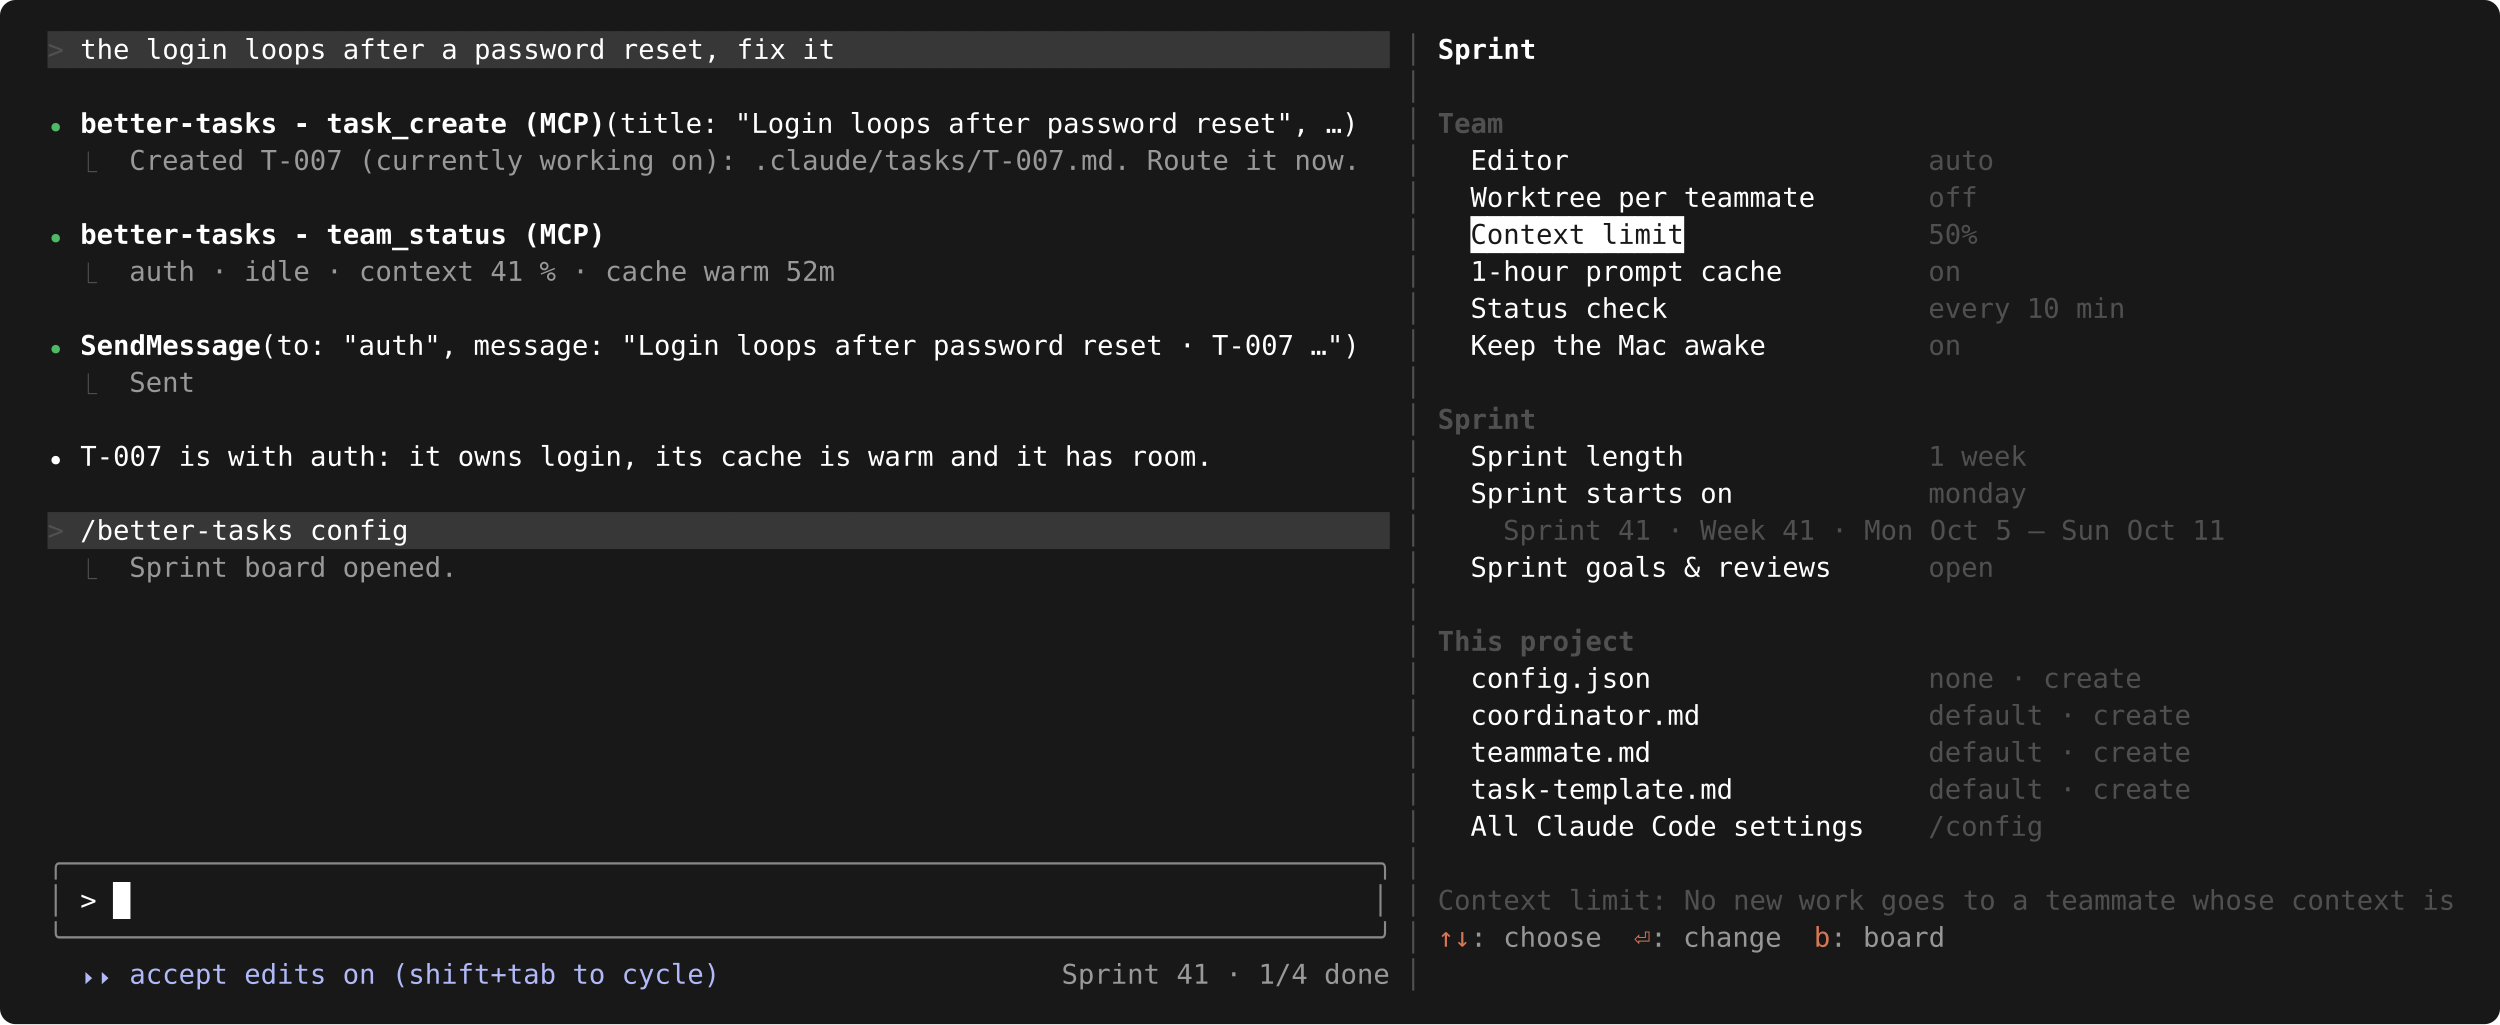
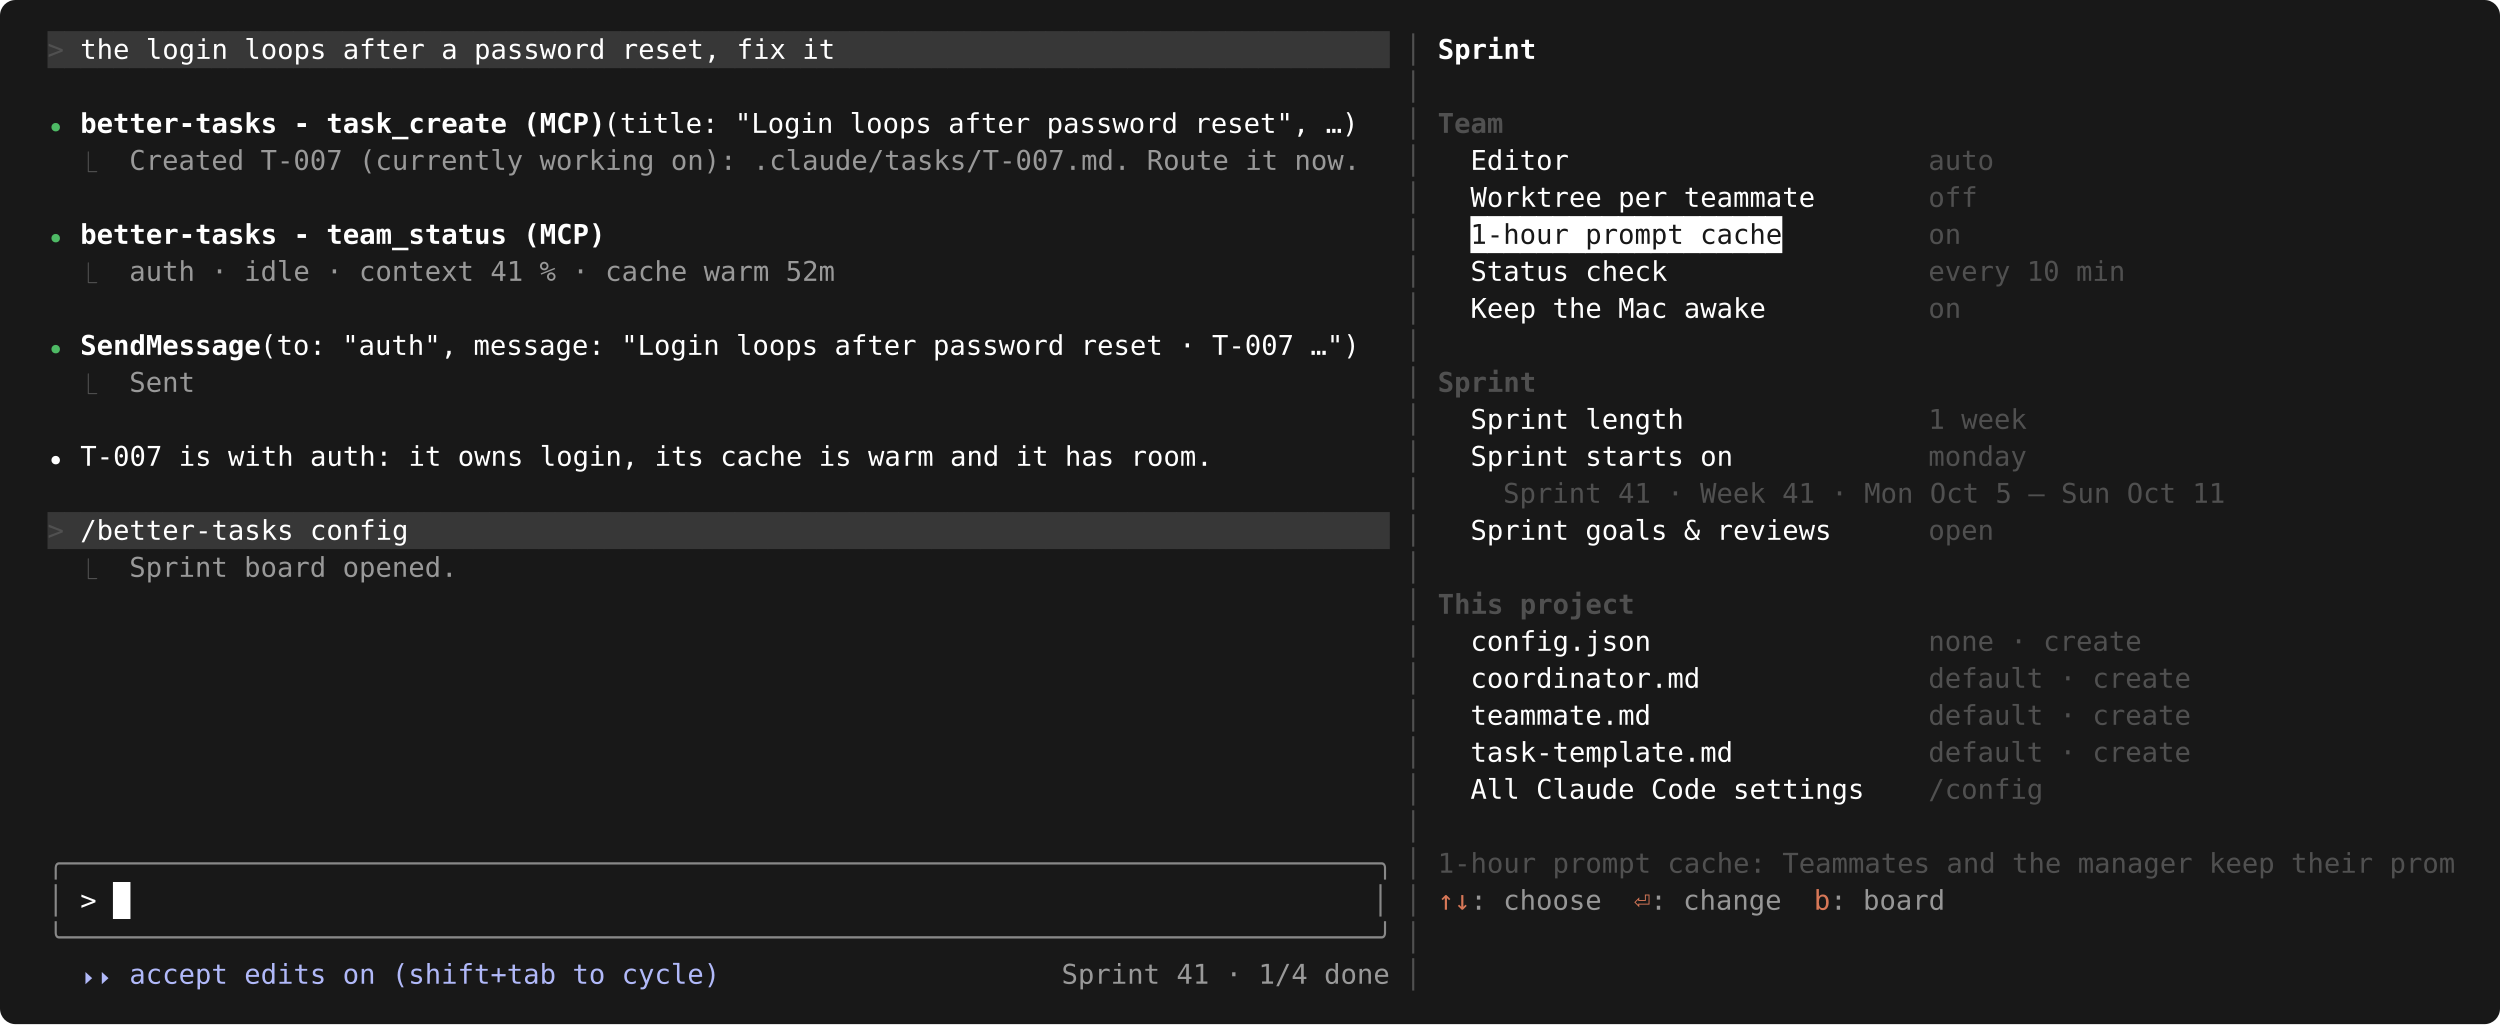
<svg xmlns="http://www.w3.org/2000/svg" width="1284" height="526" viewBox="0 0 1284 526" font-family="JetBrains Mono, SF Mono, Menlo, Consolas, monospace" font-size="14">
  <rect width="100%" height="100%" rx="8" fill="rgb(24,24,24)" />
  <rect x="24.4" y="16" width="9" height="19" fill="rgb(55,55,55)" />
  <rect x="32.8" y="16" width="9" height="19" fill="rgb(55,55,55)" />
  <rect x="41.2" y="16" width="9" height="19" fill="rgb(55,55,55)" />
  <rect x="49.6" y="16" width="9" height="19" fill="rgb(55,55,55)" />
  <rect x="58.0" y="16" width="9" height="19" fill="rgb(55,55,55)" />
  <rect x="66.4" y="16" width="9" height="19" fill="rgb(55,55,55)" />
  <rect x="74.8" y="16" width="9" height="19" fill="rgb(55,55,55)" />
  <rect x="83.2" y="16" width="9" height="19" fill="rgb(55,55,55)" />
  <rect x="91.6" y="16" width="9" height="19" fill="rgb(55,55,55)" />
  <rect x="100.0" y="16" width="9" height="19" fill="rgb(55,55,55)" />
  <rect x="108.4" y="16" width="9" height="19" fill="rgb(55,55,55)" />
  <rect x="116.8" y="16" width="9" height="19" fill="rgb(55,55,55)" />
  <rect x="125.2" y="16" width="9" height="19" fill="rgb(55,55,55)" />
  <rect x="133.6" y="16" width="9" height="19" fill="rgb(55,55,55)" />
  <rect x="142.0" y="16" width="9" height="19" fill="rgb(55,55,55)" />
  <rect x="150.4" y="16" width="9" height="19" fill="rgb(55,55,55)" />
  <rect x="158.8" y="16" width="9" height="19" fill="rgb(55,55,55)" />
  <rect x="167.2" y="16" width="9" height="19" fill="rgb(55,55,55)" />
  <rect x="175.6" y="16" width="9" height="19" fill="rgb(55,55,55)" />
  <rect x="184.0" y="16" width="9" height="19" fill="rgb(55,55,55)" />
  <rect x="192.4" y="16" width="9" height="19" fill="rgb(55,55,55)" />
  <rect x="200.8" y="16" width="9" height="19" fill="rgb(55,55,55)" />
  <rect x="209.2" y="16" width="9" height="19" fill="rgb(55,55,55)" />
  <rect x="217.6" y="16" width="9" height="19" fill="rgb(55,55,55)" />
  <rect x="226.0" y="16" width="9" height="19" fill="rgb(55,55,55)" />
  <rect x="234.4" y="16" width="9" height="19" fill="rgb(55,55,55)" />
  <rect x="242.8" y="16" width="9" height="19" fill="rgb(55,55,55)" />
  <rect x="251.2" y="16" width="9" height="19" fill="rgb(55,55,55)" />
  <rect x="259.6" y="16" width="9" height="19" fill="rgb(55,55,55)" />
  <rect x="268.0" y="16" width="9" height="19" fill="rgb(55,55,55)" />
  <rect x="276.4" y="16" width="9" height="19" fill="rgb(55,55,55)" />
  <rect x="284.8" y="16" width="9" height="19" fill="rgb(55,55,55)" />
  <rect x="293.2" y="16" width="9" height="19" fill="rgb(55,55,55)" />
  <rect x="301.6" y="16" width="9" height="19" fill="rgb(55,55,55)" />
  <rect x="310.0" y="16" width="9" height="19" fill="rgb(55,55,55)" />
  <rect x="318.4" y="16" width="9" height="19" fill="rgb(55,55,55)" />
  <rect x="326.8" y="16" width="9" height="19" fill="rgb(55,55,55)" />
  <rect x="335.2" y="16" width="9" height="19" fill="rgb(55,55,55)" />
  <rect x="343.6" y="16" width="9" height="19" fill="rgb(55,55,55)" />
  <rect x="352.0" y="16" width="9" height="19" fill="rgb(55,55,55)" />
  <rect x="360.4" y="16" width="9" height="19" fill="rgb(55,55,55)" />
  <rect x="368.8" y="16" width="9" height="19" fill="rgb(55,55,55)" />
  <rect x="377.2" y="16" width="9" height="19" fill="rgb(55,55,55)" />
  <rect x="385.6" y="16" width="9" height="19" fill="rgb(55,55,55)" />
  <rect x="394.0" y="16" width="9" height="19" fill="rgb(55,55,55)" />
  <rect x="402.4" y="16" width="9" height="19" fill="rgb(55,55,55)" />
  <rect x="410.8" y="16" width="9" height="19" fill="rgb(55,55,55)" />
  <rect x="419.2" y="16" width="9" height="19" fill="rgb(55,55,55)" />
  <rect x="427.6" y="16" width="9" height="19" fill="rgb(55,55,55)" />
  <rect x="436.0" y="16" width="9" height="19" fill="rgb(55,55,55)" />
  <rect x="444.4" y="16" width="9" height="19" fill="rgb(55,55,55)" />
  <rect x="452.8" y="16" width="9" height="19" fill="rgb(55,55,55)" />
  <rect x="461.2" y="16" width="9" height="19" fill="rgb(55,55,55)" />
  <rect x="469.6" y="16" width="9" height="19" fill="rgb(55,55,55)" />
  <rect x="478.0" y="16" width="9" height="19" fill="rgb(55,55,55)" />
  <rect x="486.4" y="16" width="9" height="19" fill="rgb(55,55,55)" />
  <rect x="494.8" y="16" width="9" height="19" fill="rgb(55,55,55)" />
  <rect x="503.2" y="16" width="9" height="19" fill="rgb(55,55,55)" />
  <rect x="511.6" y="16" width="9" height="19" fill="rgb(55,55,55)" />
  <rect x="520.0" y="16" width="9" height="19" fill="rgb(55,55,55)" />
  <rect x="528.4" y="16" width="9" height="19" fill="rgb(55,55,55)" />
  <rect x="536.8" y="16" width="9" height="19" fill="rgb(55,55,55)" />
  <rect x="545.2" y="16" width="9" height="19" fill="rgb(55,55,55)" />
  <rect x="553.6" y="16" width="9" height="19" fill="rgb(55,55,55)" />
  <rect x="562.0" y="16" width="9" height="19" fill="rgb(55,55,55)" />
  <rect x="570.4" y="16" width="9" height="19" fill="rgb(55,55,55)" />
  <rect x="578.8" y="16" width="9" height="19" fill="rgb(55,55,55)" />
  <rect x="587.2" y="16" width="9" height="19" fill="rgb(55,55,55)" />
  <rect x="595.6" y="16" width="9" height="19" fill="rgb(55,55,55)" />
  <rect x="604.0" y="16" width="9" height="19" fill="rgb(55,55,55)" />
  <rect x="612.4" y="16" width="9" height="19" fill="rgb(55,55,55)" />
  <rect x="620.8" y="16" width="9" height="19" fill="rgb(55,55,55)" />
  <rect x="629.2" y="16" width="9" height="19" fill="rgb(55,55,55)" />
  <rect x="637.6" y="16" width="9" height="19" fill="rgb(55,55,55)" />
  <rect x="646.0" y="16" width="9" height="19" fill="rgb(55,55,55)" />
  <rect x="654.4" y="16" width="9" height="19" fill="rgb(55,55,55)" />
  <rect x="662.8" y="16" width="9" height="19" fill="rgb(55,55,55)" />
  <rect x="671.2" y="16" width="9" height="19" fill="rgb(55,55,55)" />
  <rect x="679.6" y="16" width="9" height="19" fill="rgb(55,55,55)" />
  <rect x="688.0" y="16" width="9" height="19" fill="rgb(55,55,55)" />
  <rect x="696.4" y="16" width="9" height="19" fill="rgb(55,55,55)" />
  <rect x="704.8" y="16" width="9" height="19" fill="rgb(55,55,55)" />
  <text x="24.4" y="30.25" fill="rgb(80,80,80)" textLength="16.8" xml:space="preserve">&gt; </text>
  <text x="41.2" y="30.25" fill="rgb(255,255,255)" textLength="386.4" xml:space="preserve">the login loops after a password reset, fix it</text>
  <text x="721.6" y="30.25" fill="rgb(80,80,80)" textLength="8.4" xml:space="preserve">│</text>
  <text x="730.0" y="30.25" fill="rgb(255,255,255)" font-weight="bold" textLength="67.2" xml:space="preserve"> Sprint </text>
  <text x="721.6" y="49.25" fill="rgb(80,80,80)" textLength="8.4" xml:space="preserve">│</text>
  <text x="24.4" y="68.25" fill="rgb(78,186,101)" textLength="16.8" xml:space="preserve">⏺ </text>
  <text x="41.2" y="68.25" fill="rgb(255,255,255)" font-weight="bold" textLength="268.8" xml:space="preserve">better-tasks - task_create (MCP)</text>
  <text x="310.0" y="68.25" fill="rgb(255,255,255)" textLength="386.4" xml:space="preserve">(title: "Login loops after password reset", …)</text>
  <text x="721.6" y="68.25" fill="rgb(80,80,80)" textLength="8.4" xml:space="preserve">│</text>
  <text x="738.4" y="68.25" fill="rgb(80,80,80)" font-weight="bold" textLength="33.6" xml:space="preserve">Team</text>
  <text x="24.4" y="87.25" fill="rgb(80,80,80)" textLength="42.0" xml:space="preserve">  ⎿  </text>
  <text x="66.4" y="87.25" fill="rgb(153,153,153)" textLength="630.0" xml:space="preserve">Created T-007 (currently working on): .claude/tasks/T-007.md. Route it now.</text>
  <text x="721.6" y="87.25" fill="rgb(80,80,80)" textLength="8.4" xml:space="preserve">│</text>
  <text x="746.8" y="87.25" fill="rgb(255,255,255)" textLength="243.6" xml:space="preserve"> Editor                      </text>
  <text x="990.4" y="87.25" fill="rgb(80,80,80)" textLength="33.6" xml:space="preserve">auto</text>
  <text x="721.6" y="106.25" fill="rgb(80,80,80)" textLength="8.4" xml:space="preserve">│</text>
  <text x="746.8" y="106.25" fill="rgb(255,255,255)" textLength="243.6" xml:space="preserve"> Worktree per teammate       </text>
  <text x="990.4" y="106.25" fill="rgb(80,80,80)" textLength="25.2" xml:space="preserve">off</text>
  <rect x="755.2" y="111" width="9" height="19" fill="rgb(255,255,255)" />
  <rect x="763.6" y="111" width="9" height="19" fill="rgb(255,255,255)" />
  <rect x="772.0" y="111" width="9" height="19" fill="rgb(255,255,255)" />
  <rect x="780.4" y="111" width="9" height="19" fill="rgb(255,255,255)" />
  <rect x="788.8" y="111" width="9" height="19" fill="rgb(255,255,255)" />
  <rect x="797.2" y="111" width="9" height="19" fill="rgb(255,255,255)" />
  <rect x="805.6" y="111" width="9" height="19" fill="rgb(255,255,255)" />
  <rect x="814.0" y="111" width="9" height="19" fill="rgb(255,255,255)" />
  <rect x="822.4" y="111" width="9" height="19" fill="rgb(255,255,255)" />
  <rect x="830.8" y="111" width="9" height="19" fill="rgb(255,255,255)" />
  <rect x="839.2" y="111" width="9" height="19" fill="rgb(255,255,255)" />
  <rect x="847.6" y="111" width="9" height="19" fill="rgb(255,255,255)" />
  <rect x="856.0" y="111" width="9" height="19" fill="rgb(255,255,255)" />
+   <rect x="864.4" y="111" width="9" height="19" fill="rgb(255,255,255)" />
+   <rect x="872.8" y="111" width="9" height="19" fill="rgb(255,255,255)" />
+   <rect x="881.2" y="111" width="9" height="19" fill="rgb(255,255,255)" />
+   <rect x="889.6" y="111" width="9" height="19" fill="rgb(255,255,255)" />
+   <rect x="898.0" y="111" width="9" height="19" fill="rgb(255,255,255)" />
+   <rect x="906.4" y="111" width="9" height="19" fill="rgb(255,255,255)" />
  <text x="24.4" y="125.25" fill="rgb(78,186,101)" textLength="16.8" xml:space="preserve">⏺ </text>
  <text x="41.2" y="125.25" fill="rgb(255,255,255)" font-weight="bold" textLength="268.8" xml:space="preserve">better-tasks - team_status (MCP)</text>
  <text x="721.6" y="125.25" fill="rgb(80,80,80)" textLength="8.4" xml:space="preserve">│</text>
-   <text x="755.2" y="125.25" fill="rgb(24,24,24)" textLength="109.2" xml:space="preserve">Context limit</text>
-   <text x="990.4" y="125.25" fill="rgb(80,80,80)" textLength="25.2" xml:space="preserve">50%</text>
+   <text x="755.2" y="125.25" fill="rgb(24,24,24)" textLength="159.6" xml:space="preserve">1-hour prompt cache</text>
+   <text x="990.4" y="125.25" fill="rgb(80,80,80)" textLength="16.8" xml:space="preserve">on</text>
  <text x="24.4" y="144.25" fill="rgb(80,80,80)" textLength="42.0" xml:space="preserve">  ⎿  </text>
  <text x="66.4" y="144.25" fill="rgb(153,153,153)" textLength="361.2" xml:space="preserve">auth · idle · context 41 % · cache warm 52m</text>
  <text x="721.6" y="144.25" fill="rgb(80,80,80)" textLength="8.4" xml:space="preserve">│</text>
-   <text x="746.8" y="144.25" fill="rgb(255,255,255)" textLength="243.6" xml:space="preserve"> 1-hour prompt cache         </text>
-   <text x="990.4" y="144.25" fill="rgb(80,80,80)" textLength="16.8" xml:space="preserve">on</text>
+   <text x="746.8" y="144.25" fill="rgb(255,255,255)" textLength="243.6" xml:space="preserve"> Status check                </text>
+   <text x="990.4" y="144.25" fill="rgb(80,80,80)" textLength="100.8" xml:space="preserve">every 10 min</text>
  <text x="721.6" y="163.25" fill="rgb(80,80,80)" textLength="8.4" xml:space="preserve">│</text>
-   <text x="746.8" y="163.25" fill="rgb(255,255,255)" textLength="243.6" xml:space="preserve"> Status check                </text>
-   <text x="990.4" y="163.25" fill="rgb(80,80,80)" textLength="100.8" xml:space="preserve">every 10 min</text>
+   <text x="746.8" y="163.25" fill="rgb(255,255,255)" textLength="243.6" xml:space="preserve"> Keep the Mac awake          </text>
+   <text x="990.4" y="163.25" fill="rgb(80,80,80)" textLength="16.8" xml:space="preserve">on</text>
  <text x="24.4" y="182.25" fill="rgb(78,186,101)" textLength="16.8" xml:space="preserve">⏺ </text>
  <text x="41.2" y="182.25" fill="rgb(255,255,255)" font-weight="bold" textLength="92.4" xml:space="preserve">SendMessage</text>
  <text x="133.6" y="182.25" fill="rgb(255,255,255)" textLength="562.8" xml:space="preserve">(to: "auth", message: "Login loops after password reset · T-007 …")</text>
  <text x="721.6" y="182.25" fill="rgb(80,80,80)" textLength="8.4" xml:space="preserve">│</text>
-   <text x="746.8" y="182.25" fill="rgb(255,255,255)" textLength="243.6" xml:space="preserve"> Keep the Mac awake          </text>
-   <text x="990.4" y="182.25" fill="rgb(80,80,80)" textLength="16.8" xml:space="preserve">on</text>
  <text x="24.4" y="201.25" fill="rgb(80,80,80)" textLength="42.0" xml:space="preserve">  ⎿  </text>
  <text x="66.4" y="201.25" fill="rgb(153,153,153)" textLength="33.6" xml:space="preserve">Sent</text>
  <text x="721.6" y="201.25" fill="rgb(80,80,80)" textLength="8.4" xml:space="preserve">│</text>
+   <text x="738.4" y="201.25" fill="rgb(80,80,80)" font-weight="bold" textLength="50.4" xml:space="preserve">Sprint</text>
  <text x="721.6" y="220.25" fill="rgb(80,80,80)" textLength="8.4" xml:space="preserve">│</text>
-   <text x="738.4" y="220.25" fill="rgb(80,80,80)" font-weight="bold" textLength="50.4" xml:space="preserve">Sprint</text>
+   <text x="746.8" y="220.25" fill="rgb(255,255,255)" textLength="243.6" xml:space="preserve"> Sprint length               </text>
+   <text x="990.4" y="220.25" fill="rgb(80,80,80)" textLength="50.4" xml:space="preserve">1 week</text>
  <text x="24.4" y="239.25" fill="rgb(255,255,255)" textLength="596.4" xml:space="preserve">⏺ T-007 is with auth: it owns login, its cache is warm and it has room.</text>
  <text x="721.6" y="239.25" fill="rgb(80,80,80)" textLength="8.4" xml:space="preserve">│</text>
-   <text x="746.8" y="239.25" fill="rgb(255,255,255)" textLength="243.6" xml:space="preserve"> Sprint length               </text>
-   <text x="990.4" y="239.25" fill="rgb(80,80,80)" textLength="50.4" xml:space="preserve">1 week</text>
+   <text x="746.8" y="239.25" fill="rgb(255,255,255)" textLength="243.6" xml:space="preserve"> Sprint starts on            </text>
+   <text x="990.4" y="239.25" fill="rgb(80,80,80)" textLength="50.4" xml:space="preserve">monday</text>
  <text x="721.6" y="258.25" fill="rgb(80,80,80)" textLength="8.4" xml:space="preserve">│</text>
-   <text x="746.8" y="258.25" fill="rgb(255,255,255)" textLength="243.6" xml:space="preserve"> Sprint starts on            </text>
-   <text x="990.4" y="258.25" fill="rgb(80,80,80)" textLength="50.4" xml:space="preserve">monday</text>
+   <text x="772.0" y="258.25" fill="rgb(80,80,80)" textLength="369.6" xml:space="preserve">Sprint 41 · Week 41 · Mon Oct 5 – Sun Oct 11</text>
  <rect x="24.4" y="263" width="9" height="19" fill="rgb(55,55,55)" />
  <rect x="32.8" y="263" width="9" height="19" fill="rgb(55,55,55)" />
  <rect x="41.2" y="263" width="9" height="19" fill="rgb(55,55,55)" />
  <rect x="49.6" y="263" width="9" height="19" fill="rgb(55,55,55)" />
  <rect x="58.0" y="263" width="9" height="19" fill="rgb(55,55,55)" />
  <rect x="66.4" y="263" width="9" height="19" fill="rgb(55,55,55)" />
  <rect x="74.8" y="263" width="9" height="19" fill="rgb(55,55,55)" />
  <rect x="83.2" y="263" width="9" height="19" fill="rgb(55,55,55)" />
  <rect x="91.6" y="263" width="9" height="19" fill="rgb(55,55,55)" />
  <rect x="100.0" y="263" width="9" height="19" fill="rgb(55,55,55)" />
  <rect x="108.4" y="263" width="9" height="19" fill="rgb(55,55,55)" />
  <rect x="116.8" y="263" width="9" height="19" fill="rgb(55,55,55)" />
  <rect x="125.2" y="263" width="9" height="19" fill="rgb(55,55,55)" />
  <rect x="133.6" y="263" width="9" height="19" fill="rgb(55,55,55)" />
  <rect x="142.0" y="263" width="9" height="19" fill="rgb(55,55,55)" />
  <rect x="150.4" y="263" width="9" height="19" fill="rgb(55,55,55)" />
  <rect x="158.8" y="263" width="9" height="19" fill="rgb(55,55,55)" />
  <rect x="167.2" y="263" width="9" height="19" fill="rgb(55,55,55)" />
  <rect x="175.6" y="263" width="9" height="19" fill="rgb(55,55,55)" />
  <rect x="184.0" y="263" width="9" height="19" fill="rgb(55,55,55)" />
  <rect x="192.4" y="263" width="9" height="19" fill="rgb(55,55,55)" />
  <rect x="200.8" y="263" width="9" height="19" fill="rgb(55,55,55)" />
  <rect x="209.2" y="263" width="9" height="19" fill="rgb(55,55,55)" />
  <rect x="217.6" y="263" width="9" height="19" fill="rgb(55,55,55)" />
  <rect x="226.0" y="263" width="9" height="19" fill="rgb(55,55,55)" />
  <rect x="234.4" y="263" width="9" height="19" fill="rgb(55,55,55)" />
  <rect x="242.8" y="263" width="9" height="19" fill="rgb(55,55,55)" />
  <rect x="251.2" y="263" width="9" height="19" fill="rgb(55,55,55)" />
  <rect x="259.6" y="263" width="9" height="19" fill="rgb(55,55,55)" />
  <rect x="268.0" y="263" width="9" height="19" fill="rgb(55,55,55)" />
  <rect x="276.4" y="263" width="9" height="19" fill="rgb(55,55,55)" />
  <rect x="284.8" y="263" width="9" height="19" fill="rgb(55,55,55)" />
  <rect x="293.2" y="263" width="9" height="19" fill="rgb(55,55,55)" />
  <rect x="301.6" y="263" width="9" height="19" fill="rgb(55,55,55)" />
  <rect x="310.0" y="263" width="9" height="19" fill="rgb(55,55,55)" />
  <rect x="318.4" y="263" width="9" height="19" fill="rgb(55,55,55)" />
  <rect x="326.8" y="263" width="9" height="19" fill="rgb(55,55,55)" />
  <rect x="335.2" y="263" width="9" height="19" fill="rgb(55,55,55)" />
  <rect x="343.6" y="263" width="9" height="19" fill="rgb(55,55,55)" />
  <rect x="352.0" y="263" width="9" height="19" fill="rgb(55,55,55)" />
  <rect x="360.4" y="263" width="9" height="19" fill="rgb(55,55,55)" />
  <rect x="368.8" y="263" width="9" height="19" fill="rgb(55,55,55)" />
  <rect x="377.2" y="263" width="9" height="19" fill="rgb(55,55,55)" />
  <rect x="385.6" y="263" width="9" height="19" fill="rgb(55,55,55)" />
  <rect x="394.0" y="263" width="9" height="19" fill="rgb(55,55,55)" />
  <rect x="402.4" y="263" width="9" height="19" fill="rgb(55,55,55)" />
  <rect x="410.8" y="263" width="9" height="19" fill="rgb(55,55,55)" />
  <rect x="419.2" y="263" width="9" height="19" fill="rgb(55,55,55)" />
  <rect x="427.6" y="263" width="9" height="19" fill="rgb(55,55,55)" />
  <rect x="436.0" y="263" width="9" height="19" fill="rgb(55,55,55)" />
  <rect x="444.4" y="263" width="9" height="19" fill="rgb(55,55,55)" />
  <rect x="452.8" y="263" width="9" height="19" fill="rgb(55,55,55)" />
  <rect x="461.2" y="263" width="9" height="19" fill="rgb(55,55,55)" />
  <rect x="469.6" y="263" width="9" height="19" fill="rgb(55,55,55)" />
  <rect x="478.0" y="263" width="9" height="19" fill="rgb(55,55,55)" />
  <rect x="486.4" y="263" width="9" height="19" fill="rgb(55,55,55)" />
  <rect x="494.8" y="263" width="9" height="19" fill="rgb(55,55,55)" />
  <rect x="503.2" y="263" width="9" height="19" fill="rgb(55,55,55)" />
  <rect x="511.6" y="263" width="9" height="19" fill="rgb(55,55,55)" />
  <rect x="520.0" y="263" width="9" height="19" fill="rgb(55,55,55)" />
  <rect x="528.4" y="263" width="9" height="19" fill="rgb(55,55,55)" />
  <rect x="536.8" y="263" width="9" height="19" fill="rgb(55,55,55)" />
  <rect x="545.2" y="263" width="9" height="19" fill="rgb(55,55,55)" />
  <rect x="553.6" y="263" width="9" height="19" fill="rgb(55,55,55)" />
  <rect x="562.0" y="263" width="9" height="19" fill="rgb(55,55,55)" />
  <rect x="570.4" y="263" width="9" height="19" fill="rgb(55,55,55)" />
  <rect x="578.8" y="263" width="9" height="19" fill="rgb(55,55,55)" />
  <rect x="587.2" y="263" width="9" height="19" fill="rgb(55,55,55)" />
  <rect x="595.6" y="263" width="9" height="19" fill="rgb(55,55,55)" />
  <rect x="604.0" y="263" width="9" height="19" fill="rgb(55,55,55)" />
  <rect x="612.4" y="263" width="9" height="19" fill="rgb(55,55,55)" />
  <rect x="620.8" y="263" width="9" height="19" fill="rgb(55,55,55)" />
  <rect x="629.2" y="263" width="9" height="19" fill="rgb(55,55,55)" />
  <rect x="637.6" y="263" width="9" height="19" fill="rgb(55,55,55)" />
  <rect x="646.0" y="263" width="9" height="19" fill="rgb(55,55,55)" />
  <rect x="654.4" y="263" width="9" height="19" fill="rgb(55,55,55)" />
  <rect x="662.8" y="263" width="9" height="19" fill="rgb(55,55,55)" />
  <rect x="671.2" y="263" width="9" height="19" fill="rgb(55,55,55)" />
  <rect x="679.6" y="263" width="9" height="19" fill="rgb(55,55,55)" />
  <rect x="688.0" y="263" width="9" height="19" fill="rgb(55,55,55)" />
  <rect x="696.4" y="263" width="9" height="19" fill="rgb(55,55,55)" />
  <rect x="704.8" y="263" width="9" height="19" fill="rgb(55,55,55)" />
  <text x="24.4" y="277.25" fill="rgb(80,80,80)" textLength="16.8" xml:space="preserve">&gt; </text>
  <text x="41.2" y="277.25" fill="rgb(255,255,255)" textLength="168.0" xml:space="preserve">/better-tasks config</text>
  <text x="721.6" y="277.25" fill="rgb(80,80,80)" textLength="8.4" xml:space="preserve">│</text>
-   <text x="772.0" y="277.25" fill="rgb(80,80,80)" textLength="369.6" xml:space="preserve">Sprint 41 · Week 41 · Mon Oct 5 – Sun Oct 11</text>
+   <text x="746.8" y="277.25" fill="rgb(255,255,255)" textLength="243.6" xml:space="preserve"> Sprint goals &amp; reviews      </text>
+   <text x="990.4" y="277.25" fill="rgb(80,80,80)" textLength="33.6" xml:space="preserve">open</text>
  <text x="24.4" y="296.25" fill="rgb(80,80,80)" textLength="42.0" xml:space="preserve">  ⎿  </text>
  <text x="66.4" y="296.25" fill="rgb(153,153,153)" textLength="168.0" xml:space="preserve">Sprint board opened.</text>
  <text x="721.6" y="296.25" fill="rgb(80,80,80)" textLength="8.4" xml:space="preserve">│</text>
-   <text x="746.8" y="296.25" fill="rgb(255,255,255)" textLength="243.6" xml:space="preserve"> Sprint goals &amp; reviews      </text>
-   <text x="990.4" y="296.25" fill="rgb(80,80,80)" textLength="33.6" xml:space="preserve">open</text>
  <text x="721.6" y="315.25" fill="rgb(80,80,80)" textLength="8.4" xml:space="preserve">│</text>
+   <text x="738.4" y="315.25" fill="rgb(80,80,80)" font-weight="bold" textLength="100.8" xml:space="preserve">This project</text>
  <text x="721.6" y="334.25" fill="rgb(80,80,80)" textLength="8.4" xml:space="preserve">│</text>
-   <text x="738.4" y="334.25" fill="rgb(80,80,80)" font-weight="bold" textLength="100.8" xml:space="preserve">This project</text>
+   <text x="746.8" y="334.25" fill="rgb(255,255,255)" textLength="243.6" xml:space="preserve"> config.json                 </text>
+   <text x="990.4" y="334.25" fill="rgb(80,80,80)" textLength="109.2" xml:space="preserve">none · create</text>
  <text x="721.6" y="353.25" fill="rgb(80,80,80)" textLength="8.4" xml:space="preserve">│</text>
-   <text x="746.8" y="353.25" fill="rgb(255,255,255)" textLength="243.6" xml:space="preserve"> config.json                 </text>
-   <text x="990.4" y="353.25" fill="rgb(80,80,80)" textLength="109.2" xml:space="preserve">none · create</text>
+   <text x="746.8" y="353.25" fill="rgb(255,255,255)" textLength="243.6" xml:space="preserve"> coordinator.md              </text>
+   <text x="990.4" y="353.25" fill="rgb(80,80,80)" textLength="134.4" xml:space="preserve">default · create</text>
  <text x="721.6" y="372.25" fill="rgb(80,80,80)" textLength="8.4" xml:space="preserve">│</text>
-   <text x="746.8" y="372.25" fill="rgb(255,255,255)" textLength="243.6" xml:space="preserve"> coordinator.md              </text>
+   <text x="746.8" y="372.25" fill="rgb(255,255,255)" textLength="243.6" xml:space="preserve"> teammate.md                 </text>
  <text x="990.4" y="372.25" fill="rgb(80,80,80)" textLength="134.4" xml:space="preserve">default · create</text>
  <text x="721.6" y="391.25" fill="rgb(80,80,80)" textLength="8.4" xml:space="preserve">│</text>
-   <text x="746.8" y="391.25" fill="rgb(255,255,255)" textLength="243.6" xml:space="preserve"> teammate.md                 </text>
+   <text x="746.8" y="391.25" fill="rgb(255,255,255)" textLength="243.6" xml:space="preserve"> task-template.md            </text>
  <text x="990.4" y="391.25" fill="rgb(80,80,80)" textLength="134.4" xml:space="preserve">default · create</text>
  <text x="721.6" y="410.25" fill="rgb(80,80,80)" textLength="8.4" xml:space="preserve">│</text>
-   <text x="746.8" y="410.25" fill="rgb(255,255,255)" textLength="243.6" xml:space="preserve"> task-template.md            </text>
-   <text x="990.4" y="410.25" fill="rgb(80,80,80)" textLength="134.4" xml:space="preserve">default · create</text>
+   <text x="746.8" y="410.25" fill="rgb(255,255,255)" textLength="243.6" xml:space="preserve"> All Claude Code settings    </text>
+   <text x="990.4" y="410.25" fill="rgb(80,80,80)" textLength="58.8" xml:space="preserve">/config</text>
  <text x="721.6" y="429.25" fill="rgb(80,80,80)" textLength="8.4" xml:space="preserve">│</text>
-   <text x="746.8" y="429.25" fill="rgb(255,255,255)" textLength="243.6" xml:space="preserve"> All Claude Code settings    </text>
-   <text x="990.4" y="429.25" fill="rgb(80,80,80)" textLength="58.8" xml:space="preserve">/config</text>
  <text x="24.4" y="448.25" fill="rgb(136,136,136)" textLength="688.8" xml:space="preserve">╭────────────────────────────────────────────────────────────────────────────────╮</text>
  <text x="721.6" y="448.25" fill="rgb(80,80,80)" textLength="8.4" xml:space="preserve">│</text>
+   <text x="738.4" y="448.25" fill="rgb(80,80,80)" textLength="520.8" xml:space="preserve">1-hour prompt cache: Teammates and the manager keep their prom</text>
  <rect x="58.0" y="453" width="9" height="19" fill="rgb(255,255,255)" />
  <text x="24.4" y="467.25" fill="rgb(136,136,136)" textLength="8.4" xml:space="preserve">│</text>
  <text x="41.2" y="467.25" fill="rgb(255,255,255)" textLength="8.4" xml:space="preserve">&gt;</text>
  <text x="704.8" y="467.25" fill="rgb(136,136,136)" textLength="8.4" xml:space="preserve">│</text>
  <text x="721.6" y="467.25" fill="rgb(80,80,80)" textLength="8.4" xml:space="preserve">│</text>
-   <text x="738.4" y="467.25" fill="rgb(80,80,80)" textLength="520.8" xml:space="preserve">Context limit: No new work goes to a teammate whose context is</text>
+   <text x="738.4" y="467.25" fill="rgb(215,119,87)" textLength="16.8" xml:space="preserve">↑↓</text>
+   <text x="755.2" y="467.25" fill="rgb(255,255,255)" opacity="0.55" textLength="67.2" xml:space="preserve">: choose</text>
+   <text x="839.2" y="467.25" fill="rgb(215,119,87)" textLength="8.4" xml:space="preserve">⏎</text>
+   <text x="847.6" y="467.25" fill="rgb(255,255,255)" opacity="0.55" textLength="67.2" xml:space="preserve">: change</text>
+   <text x="931.6" y="467.25" fill="rgb(215,119,87)" textLength="8.4" xml:space="preserve">b</text>
+   <text x="940.0" y="467.25" fill="rgb(255,255,255)" opacity="0.55" textLength="58.8" xml:space="preserve">: board</text>
  <text x="24.4" y="486.25" fill="rgb(136,136,136)" textLength="688.8" xml:space="preserve">╰────────────────────────────────────────────────────────────────────────────────╯</text>
  <text x="721.6" y="486.25" fill="rgb(80,80,80)" textLength="8.4" xml:space="preserve">│</text>
-   <text x="738.4" y="486.25" fill="rgb(215,119,87)" textLength="16.8" xml:space="preserve">↑↓</text>
-   <text x="755.2" y="486.25" fill="rgb(255,255,255)" opacity="0.55" textLength="67.2" xml:space="preserve">: choose</text>
-   <text x="839.2" y="486.25" fill="rgb(215,119,87)" textLength="8.4" xml:space="preserve">⏎</text>
-   <text x="847.6" y="486.25" fill="rgb(255,255,255)" opacity="0.55" textLength="67.2" xml:space="preserve">: change</text>
-   <text x="931.6" y="486.25" fill="rgb(215,119,87)" textLength="8.4" xml:space="preserve">b</text>
-   <text x="940.0" y="486.25" fill="rgb(255,255,255)" opacity="0.55" textLength="58.8" xml:space="preserve">: board</text>
  <text x="24.4" y="505.25" fill="rgb(177,185,249)" textLength="344.4" xml:space="preserve">  ⏵⏵ accept edits on (shift+tab to cycle)</text>
  <text x="545.2" y="505.25" fill="rgb(153,153,153)" textLength="168.0" xml:space="preserve">Sprint 41 · 1/4 done</text>
  <text x="721.6" y="505.25" fill="rgb(80,80,80)" textLength="8.4" xml:space="preserve">│</text>
</svg>
